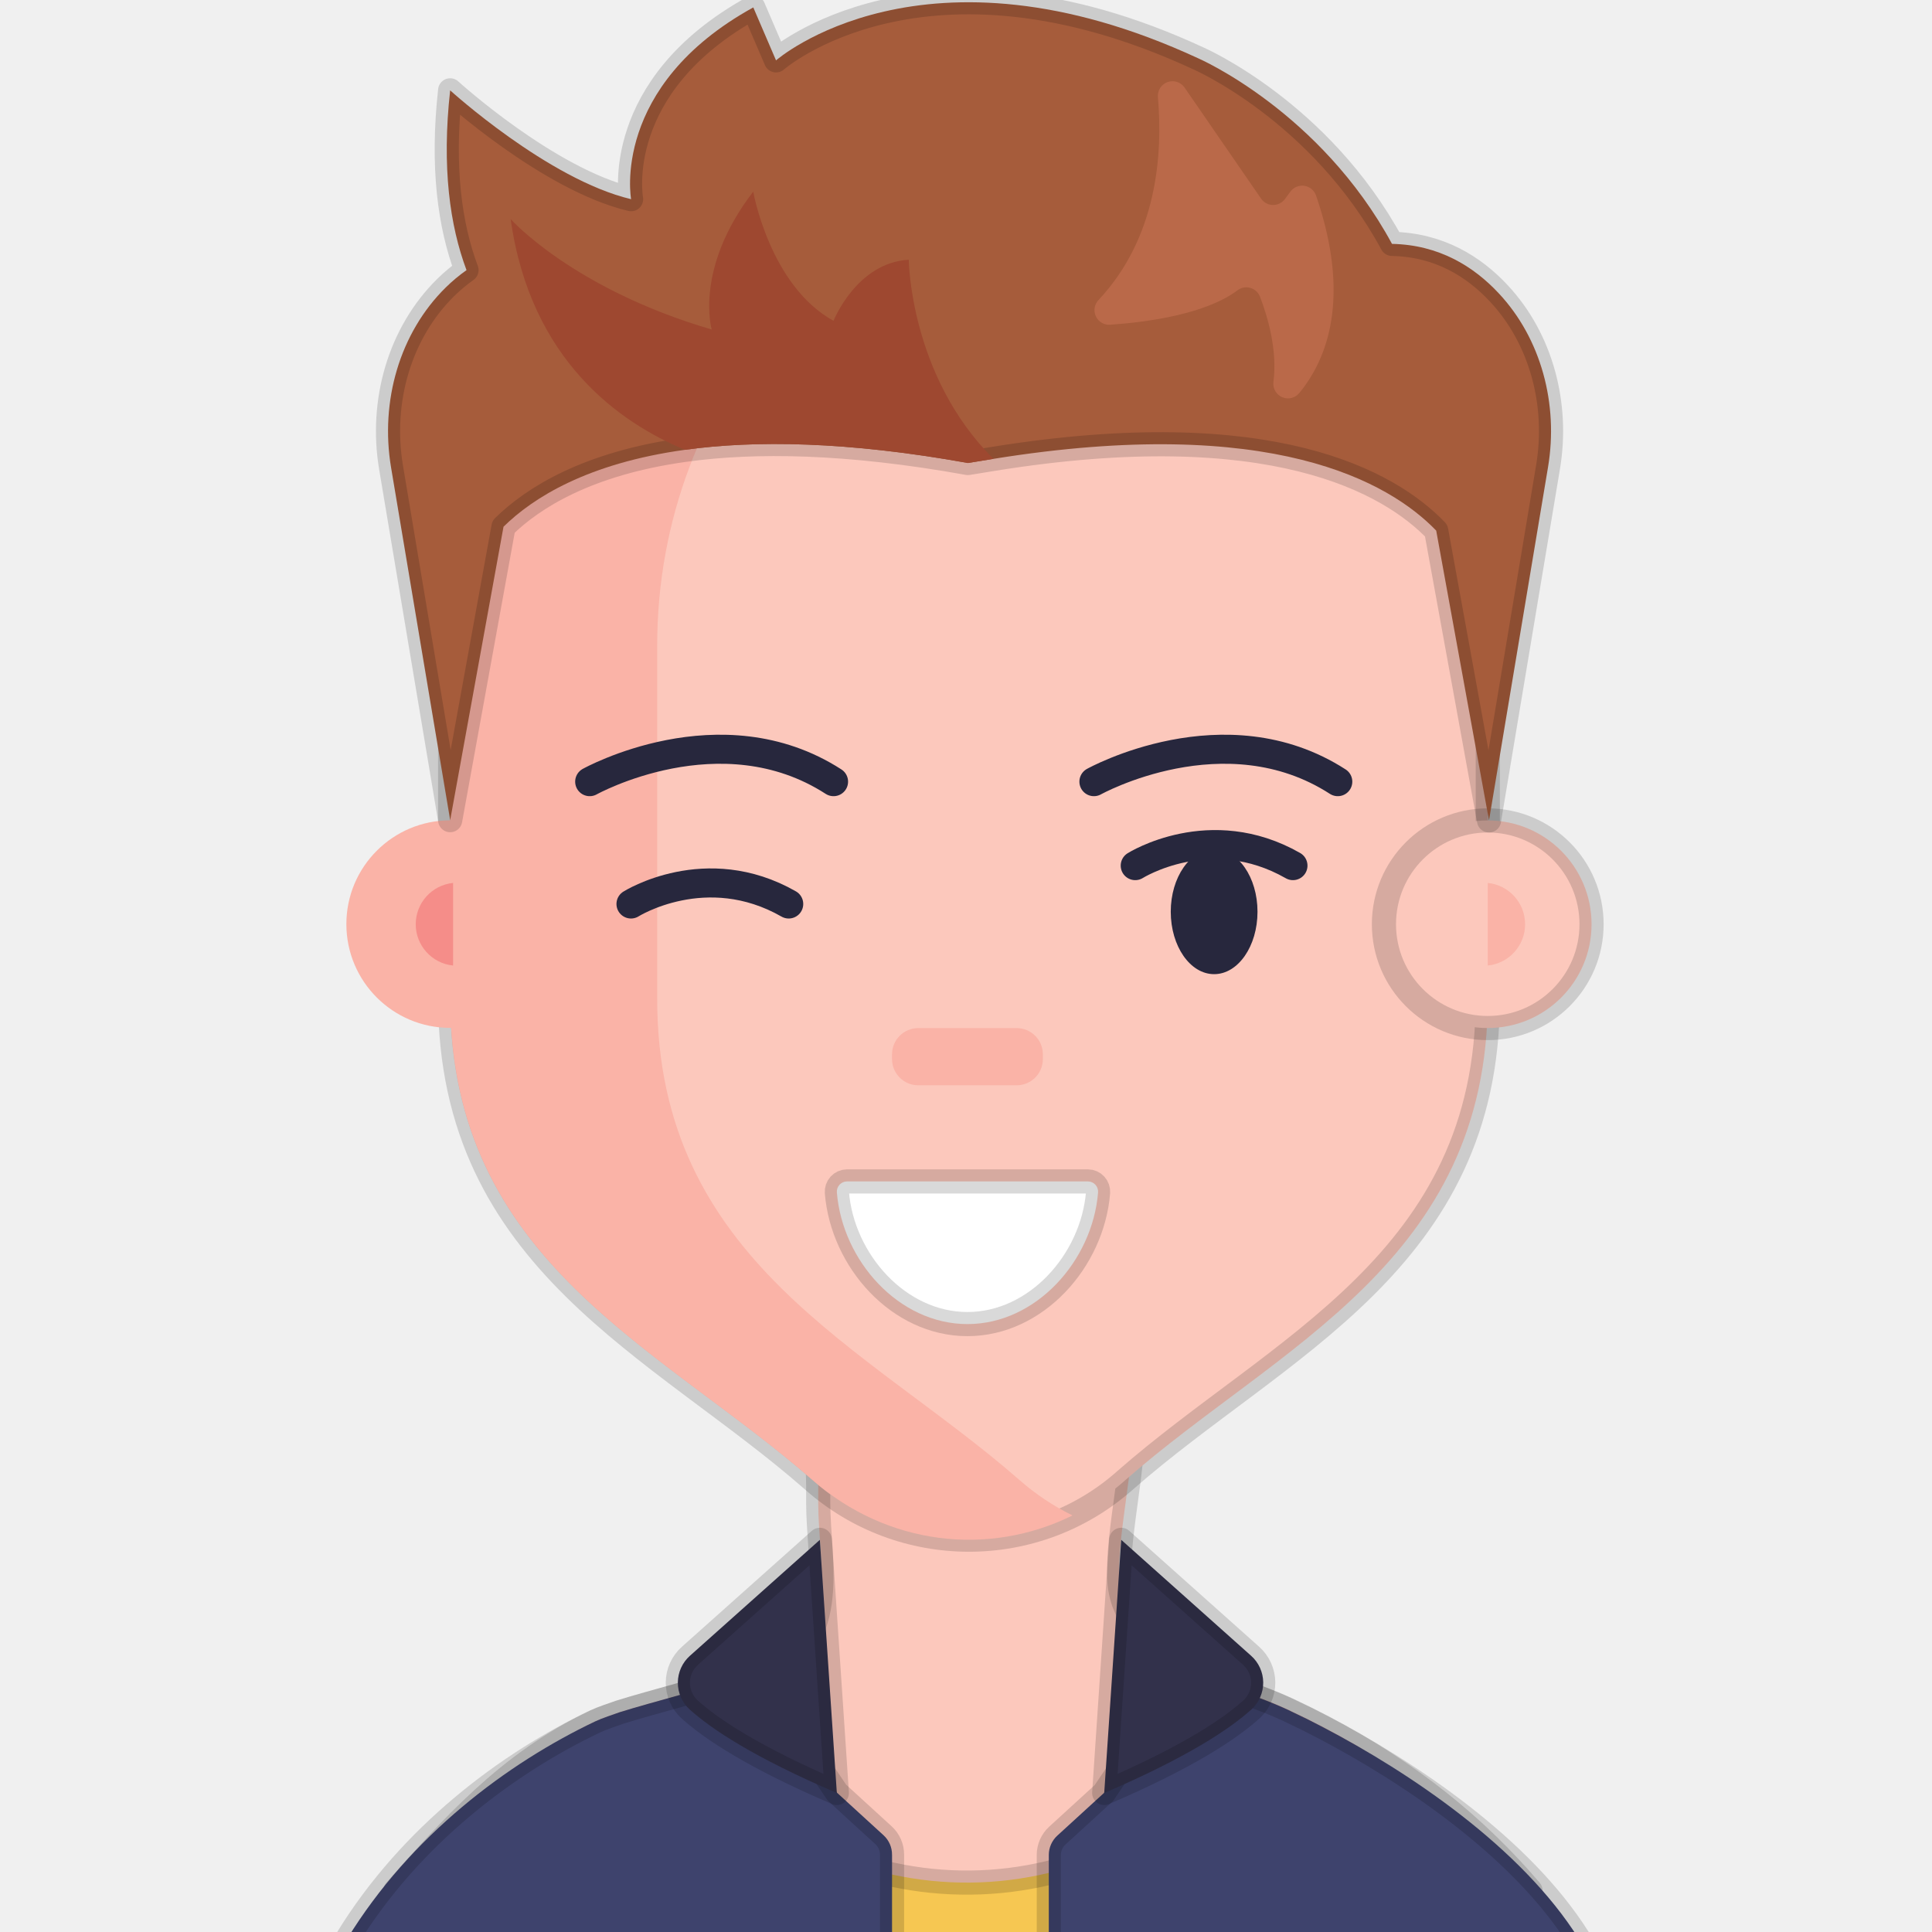
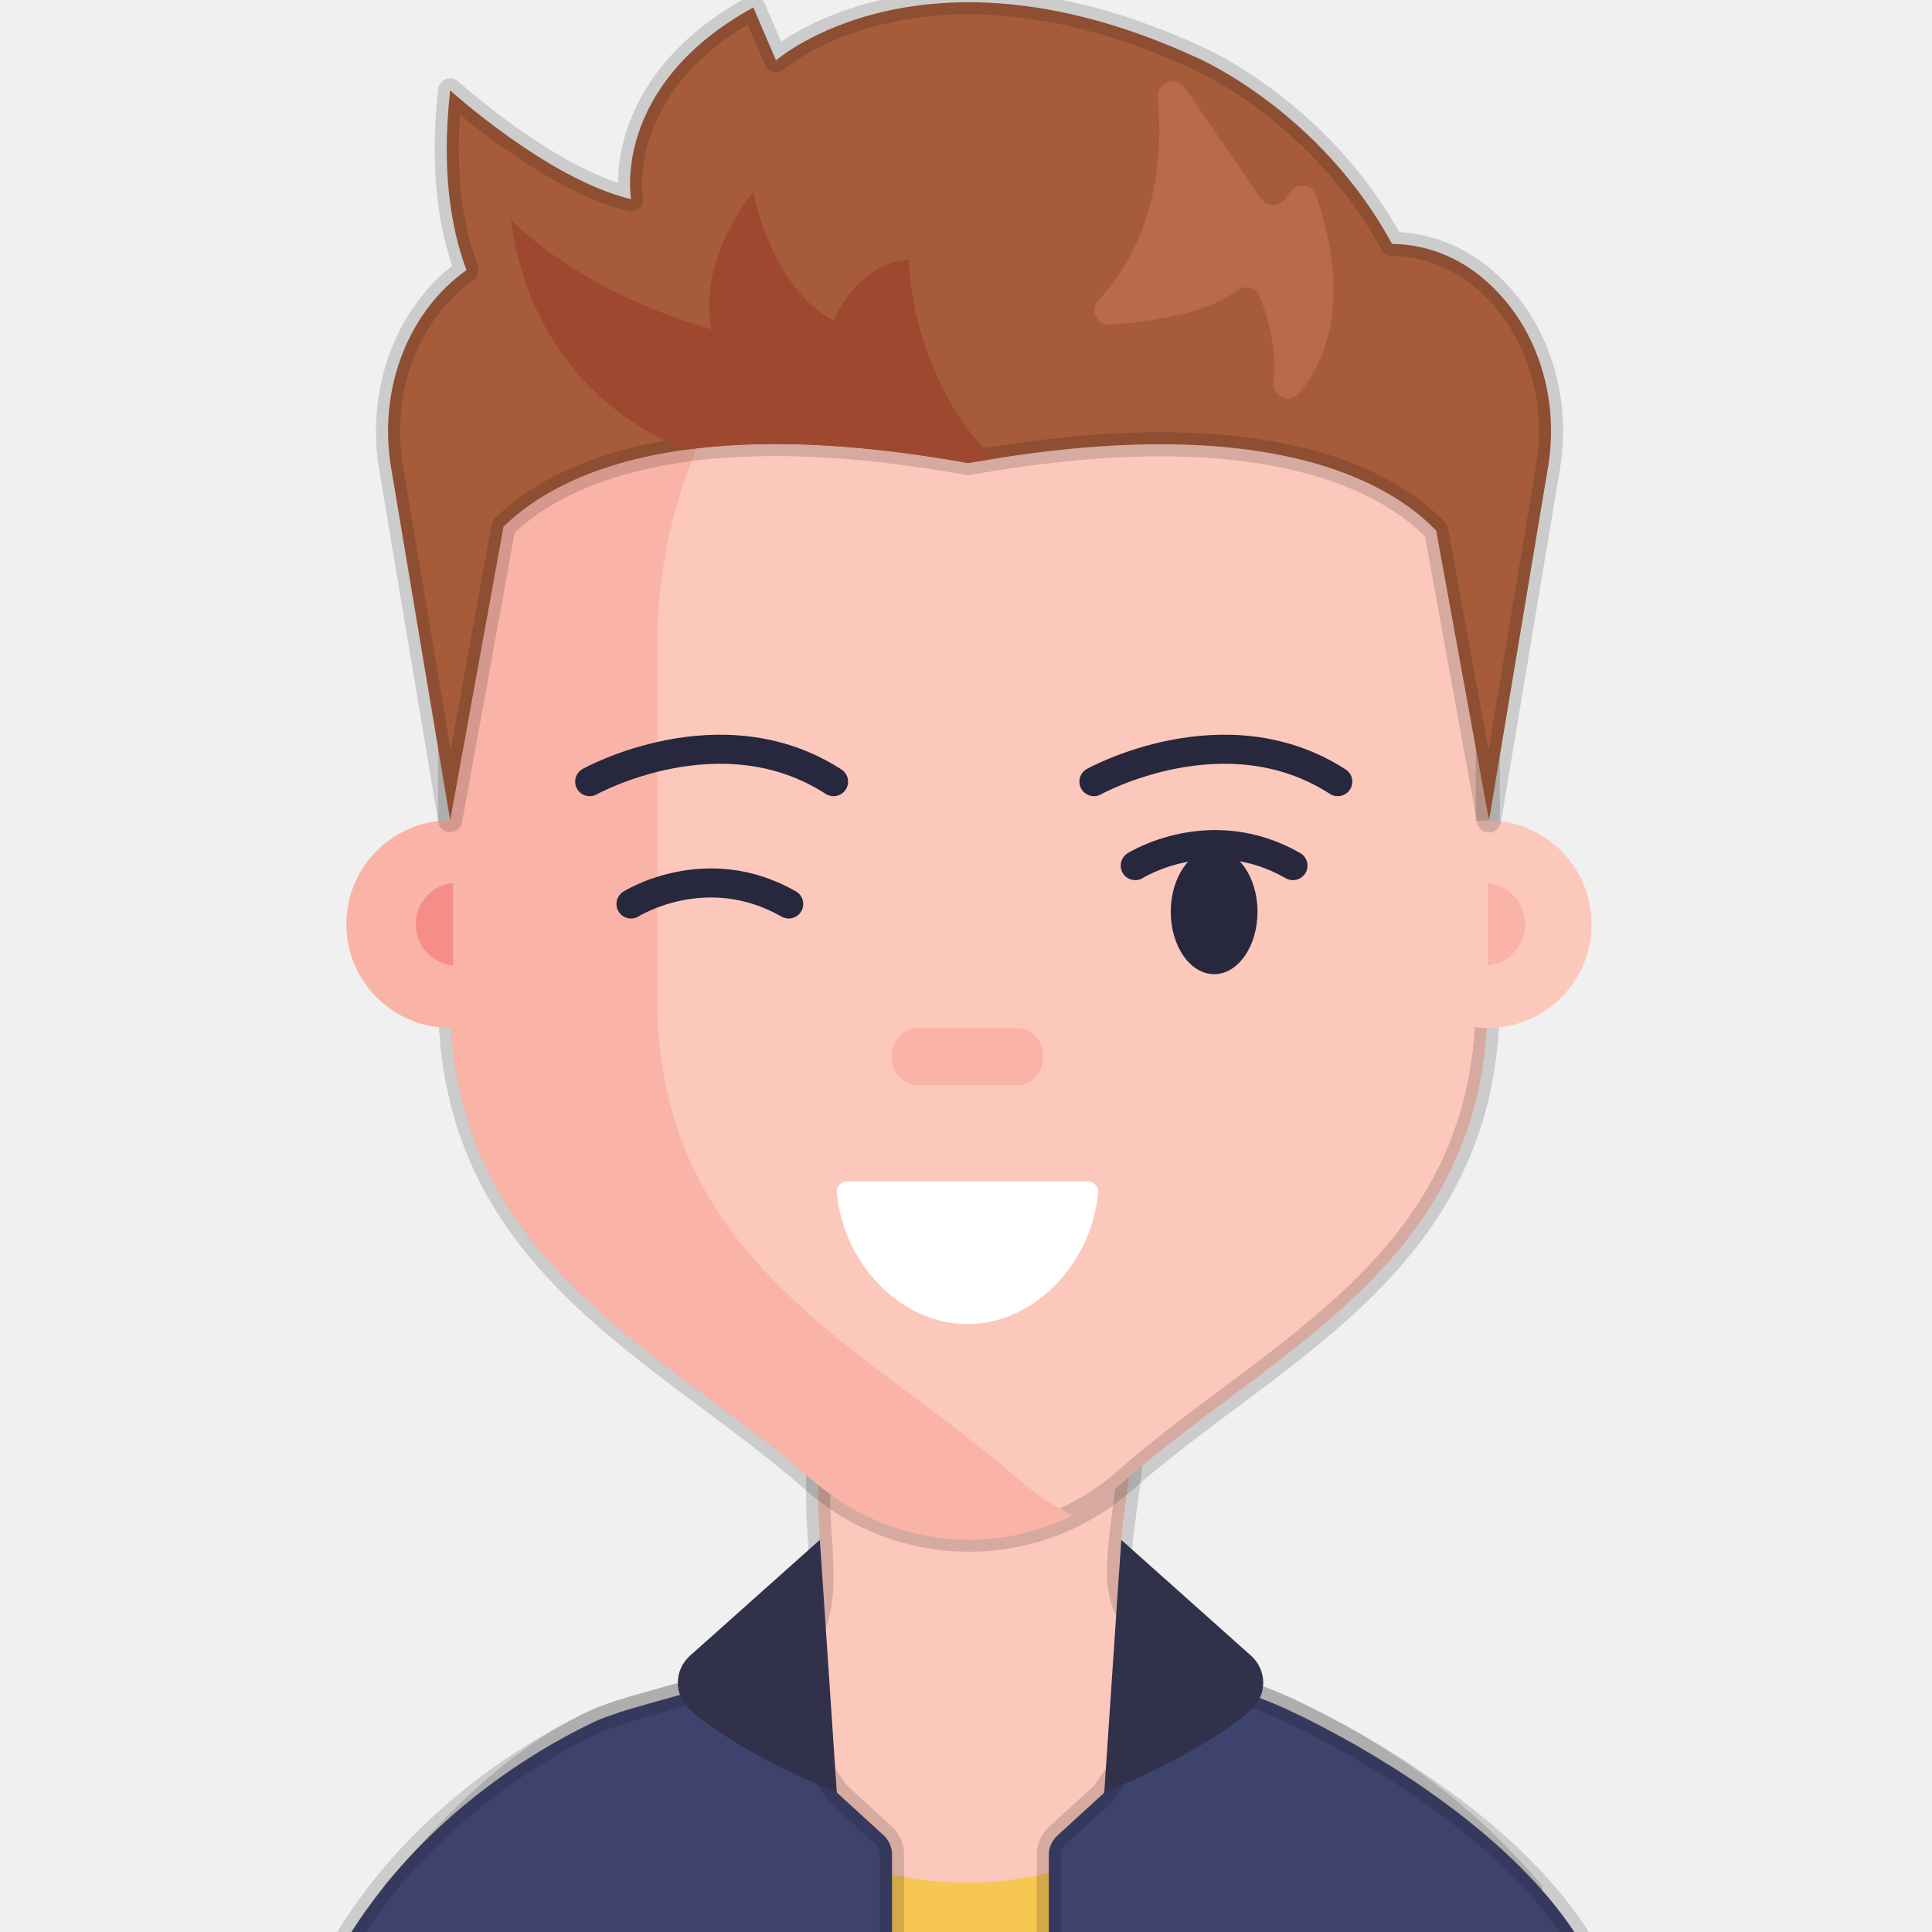
<svg xmlns="http://www.w3.org/2000/svg" id="Layer_1" viewBox="0 0 160 160">
  <defs>
    <style>.cls-1{fill:#fab3a7;}.cls-2{fill:#fcc8bc;}.cls-3{fill:none;stroke:#27273d;stroke-linecap:round;stroke-width:2.406px;}.cls-4{fill:#32314b;}.cls-5{fill:#9e4830;}.cls-6{fill:#3e436d;}.cls-7{fill:#fff;}.cls-8{fill:#a65c3b;}.cls-9{fill:#f6c752;}.cls-10{fill:#f58d89;}.cls-11{fill:#ba6949;}.cls-12{fill:#27273d;}</style>
  </defs>
  <g id="Avatars">
    <g id="Artboard">
      <g id="Men">
        <g id="Avatar-Users2_6">
          <g id="Icons">
            <path id="Path" class="cls-2" d="M126.75,156.57c-.213.137-.426.268-.643.402-7.707,4.752-16.105,8.279-24.894,10.453-3.142.78-6.326,1.382-9.536,1.805l-.217.031c-.857.11-1.716.209-2.578.296-.674.069-1.349.128-2.025.179-.464.038-.928.069-1.392.1-1.81.11-3.632.165-5.466.165-1.403,0-2.796-.032-4.18-.096-.653-.031-1.299-.069-1.946-.113-.553-.038-1.1-.083-1.65-.131-1.068-.092-2.131-.206-3.19-.344-12.773-1.583-24.039-4.967-34.922-11.839-.464-.292-.928-.591-1.375-.89,4.579-5.156,9.312-10.587,16.552-14.025.285-.134.636-.272,1.048-.419.302-.107.626-.213.983-.344,1.375-.433,3.156-.914,5.005-1.437,2.138-.598,4.373-1.251,6.225-1.946,1.794-.67,3.231-1.375,3.878-2.124,1.695-1.966,1.698-4.995,1.533-7.906-.083-1.375-.199-2.702-.199-3.891v-1.533c-.138-8.738-1.306-6.119,5.473-8.391.252-.072.51-.124.77-.155,3.654-.54,17.218-1.224,18.7.155,1.375,1.286,1.213,4.39.794,7.762-.344,2.777-.859,5.73-.811,7.996v.027c-.012.795.113,1.586.371,2.337,1.162,2.984,2.98,4.513,5.228,5.603,1.784.873,3.843,1.468,6.064,2.32.773.292,1.561.615,2.372.99.076.034.144.065.217.107.908.423,1.798.866,2.657,1.32,7.116,3.737,12.705,8.308,17.153,13.537Z" stroke="#000" stroke-opacity="0.15" stroke-width="2" stroke-linejoin="round" />
            <path id="Path-2" class="cls-2" d="M123.213,53.469v29.219c0,21.804-17.352,28.786-30.002,39.875-7.385,6.595-18.544,6.595-25.929,0-12.65-11.086-30.002-18.067-30.002-39.875v-29.511c.1-15.256,8.284-28.466,20.237-35.062.385-.217.78-.423,1.172-.619,4.524-2.297,9.488-3.598,14.558-3.816.516-.028,1.031-.038,1.554-.038h10.883c8.793.021,17.276,3.252,23.856,9.085,1.006.88,1.966,1.813,2.874,2.795,6.485,7.048,10.287,16.152,10.739,25.719h0c.041.753.062,1.488.062,2.228Z" stroke="#000" stroke-opacity="0.15" stroke-width="2" stroke-linejoin="round" />
            <path id="Path-3" class="cls-1" d="M54.425,82.705v-29.236c0-20.869,15.125-37.995,34.375-39.679-1.031-.1-2.062-.144-3.135-.144h-10.862c-20.725,0-37.524,17.834-37.524,39.823v14.468c-4.746,0-8.594,3.848-8.594,8.594s3.848,8.594,8.594,8.594h.083c1.248,19.907,17.748,26.782,29.92,37.438,6.163,5.404,14.565,6.39,21.539,2.939-1.59-.782-3.069-1.77-4.4-2.939-12.65-11.072-29.996-18.061-29.996-39.858Z" />
-             <circle id="Oval" class="cls-2" cx="123.209" cy="76.541" r="8.597" stroke="#000" stroke-opacity="0.15" stroke-width="2" stroke-linejoin="round" />
+             <circle id="Oval" class="cls-2" cx="123.209" cy="76.541" r="8.597" />
            <path id="Path-4" class="cls-3" d="M48.836,64.733s10.838-6.04,20.195,0" />
            <path id="Path-5" class="cls-3" d="M90.594,64.733s10.838-6.04,20.195,0" />
            <ellipse id="Oval-2" class="cls-12" cx="100.549" cy="75.506" rx="3.592" ry="5.17" />
            <rect id="Rectangle" class="cls-1" x="73.874" y="85.142" width="12.492" height="4.737" rx="2.172" ry="2.172" />
            <path id="Path-6" class="cls-3" d="M52.256,74.864s6.208-3.919,13.062,0" />
            <path id="Path-7" class="cls-3" d="M94.015,71.687s6.208-3.919,13.062,0" />
            <path id="Path-8" class="cls-10" d="M37.523,73.121c-1.757.176-3.094,1.655-3.094,3.42s1.337,3.244,3.094,3.42v-6.841Z" />
            <path id="Path-9" class="cls-1" d="M123.209,79.961c1.757-.176,3.094-1.655,3.094-3.42s-1.337-3.244-3.094-3.42v6.841Z" />
-             <path id="Path-10" class="cls-7" d="M70.148,97.84c-.236 0-.461.099-.621.273-.16.174-.24.406-.221.642.461,5.658,5.125,10.9,10.814,10.9h0c5.689,0,10.357-5.242,10.818-10.9.018-.235-.062-.467-.222-.641-.16-.173-.384-.273-.62-.274h-19.948Z" stroke="#000" stroke-opacity="0.15" stroke-width="2" stroke-linejoin="round" />
+             <path id="Path-10" class="cls-7" d="M70.148,97.84c-.236 0-.461.099-.621.273-.16.174-.24.406-.221.642.461,5.658,5.125,10.9,10.814,10.9h0c5.689,0,10.357-5.242,10.818-10.9.018-.235-.062-.467-.222-.641-.16-.173-.384-.273-.62-.274h-19.948Z" />
            <path id="Path-11" class="cls-8" d="M128.201,38.687l-4.888,29.257-4.373-24.001c-3.877-4.022-13.64-9.649-36.664-5.943-.688.11-1.403.23-2.118.344-10.007-1.801-17.634-1.894-23.43-1.093-8.078,1.117-12.595,3.977-15.029,6.37l-4.417,24.3-4.898-29.219c-.914-5.466.712-11.137,4.531-14.895.533-.525,1.108-1.005,1.719-1.437-1.375-3.671-2.062-8.508-1.354-14.888,0,0,8.109,7.38,14.984,9.013,0,0-1.719-9.357,10.12-15.881l1.884,4.386s12.196-10.722,34.983-.162c0,0,10.082,4.376,16.029,15.359,3.871.076,6.744,1.849,8.834,4.087,3.513,3.747,4.964,9.185,4.087,14.403Z" stroke="#000" stroke-opacity="0.15" stroke-width="2" stroke-linejoin="round" />
            <path id="Path-12" class="cls-5" d="M82.276,38c-.688.11-1.403.23-2.118.344-10.007-1.801-17.634-1.894-23.43-1.093-5.345-2.214-12.794-7.367-14.438-19.109,0,0,5.139,5.775,16.651,9.147,0,0-1.482-5.026,3.438-11.419,0,0,1.375,7.807,6.652,10.697,0,0,1.898-4.812,6.229-5.057,0,.024.093,9.615,7.016,16.49Z" />
            <path id="Path-13" class="cls-11" d="M95.892,8.039c.416,4.744-.062,11.615-4.902,16.792-.356.361-.451.905-.237,1.364.214.46.691.738,1.196.698,3.211-.227,7.906-.894,10.515-2.839.301-.236.697-.317,1.066-.217s.671.367.814.723c.653,1.698,1.461,4.469,1.114,7.085-.06.537.243,1.05.743,1.256s1.076.057,1.413-.366c2.324-2.836,4.273-7.906,1.375-16.345-.148-.426-.52-.734-.966-.802-.446-.067-.892.118-1.159.482l-.45.612c-.233.316-.604.5-.996.494-.392-.006-.758-.202-.98-.525l-6.339-9.202c-.313-.452-.89-.637-1.407-.451s-.845.695-.8,1.242Z" />
-             <path id="Path-14" class="cls-9" d="M91.45,153.624v15.637c-.857.11-1.716.209-2.578.296-.674.069-1.349.128-2.025.179-.464.038-.928.069-1.392.1-1.804.11-3.622.165-5.455.165-1.403,0-2.796-.032-4.18-.096-.653-.031-1.299-.069-1.946-.113-.553-.038-1.1-.083-1.65-.131-1.068-.092-2.131-.206-3.19-.344v-15.692c1.543.729,3.168,1.272,4.84,1.616,4.279.934,8.714.888,12.973-.134,1.569-.379,3.107-.874,4.603-1.482Z" stroke="#000" stroke-opacity="0.15" stroke-width="2" stroke-linejoin="round" />
+             <path id="Path-14" class="cls-9" d="M91.45,153.624v15.637c-.857.11-1.716.209-2.578.296-.674.069-1.349.128-2.025.179-.464.038-.928.069-1.392.1-1.804.11-3.622.165-5.455.165-1.403,0-2.796-.032-4.18-.096-.653-.031-1.299-.069-1.946-.113-.553-.038-1.1-.083-1.65-.131-1.068-.092-2.131-.206-3.19-.344v-15.692c1.543.729,3.168,1.272,4.84,1.616,4.279.934,8.714.888,12.973-.134,1.569-.379,3.107-.874,4.603-1.482Z" />
            <path id="Path-15" class="cls-6" d="M73.875,153.613v16.177c-.554-.038-1.1-.083-1.65-.131-1.068-.092-2.131-.206-3.19-.344-12.773-1.583-28.039-.967-38.922-7.839-.464-.292-.928-.591-1.375-.89,5.263-8.587,13.312-14.587,20.552-18.025.285-.134.636-.272,1.048-.419.302-.107.626-.213.983-.344,1.375-.433,3.156-.914,5.005-1.437,2.138-.598,4.373-1.251,6.225-1.946l6.758,10.041,3.86,3.53c.456.416.713,1.008.705,1.626Z" stroke="#000" stroke-opacity="0.15" stroke-width="2" stroke-linejoin="round" />
            <path id="Path-16" class="cls-6" d="M130.75,160.57c-.213.137-.426.268-.643.402-7.707,4.752-20.105,4.279-28.894,6.453-3.142.78-6.326,1.382-9.536,1.805l-.217.031c-.857.11-1.716.209-2.578.296-.674.069-1.349.128-2.025.179v-16.122c.002-.608.259-1.188.708-1.598l3.86-3.53.034-.052,6.813-10.123c1.784.873,3.843,1.468,6.064,2.32.773.292,1.561.615,2.372.99.076.034.144.065.217.107.908.423,1.798.866,2.657,1.32,7.129,3.723,16.417,9.953,21.167,17.523Z" stroke="#000" stroke-opacity="0.15" stroke-width="2" stroke-linejoin="round" />
-             <path id="Path-17" class="cls-4" d="M67.897,127.523l-10.756,9.598c-.634.563-.999,1.368-1.005,2.215-.006.848.348,1.658.974,2.229,1.812,1.636,5.335,3.981,12.193,6.92l-1.406-20.962Z" stroke="#000" stroke-opacity="0.15" stroke-width="2" stroke-linejoin="round" />
-             <path id="Path-18" class="cls-4" d="M92.856,127.523l10.753,9.598c.634.563.999,1.368,1.005,2.215.006.848-.348,1.658-.974,2.229-1.812,1.636-5.335,3.981-12.193,6.92l1.409-20.962Z" stroke="#000" stroke-opacity="0.15" stroke-width="2" stroke-linejoin="round" />
+             <path id="Path-17" class="cls-4" d="M67.897,127.523l-10.756,9.598c-.634.563-.999,1.368-1.005,2.215-.006.848.348,1.658.974,2.229,1.812,1.636,5.335,3.981,12.193,6.92l-1.406-20.962Z" />
+             <path id="Path-18" class="cls-4" d="M92.856,127.523l10.753,9.598c.634.563.999,1.368,1.005,2.215.006.848-.348,1.658-.974,2.229-1.812,1.636-5.335,3.981-12.193,6.92l1.409-20.962Z" />
          </g>
        </g>
      </g>
    </g>
  </g>
</svg>
